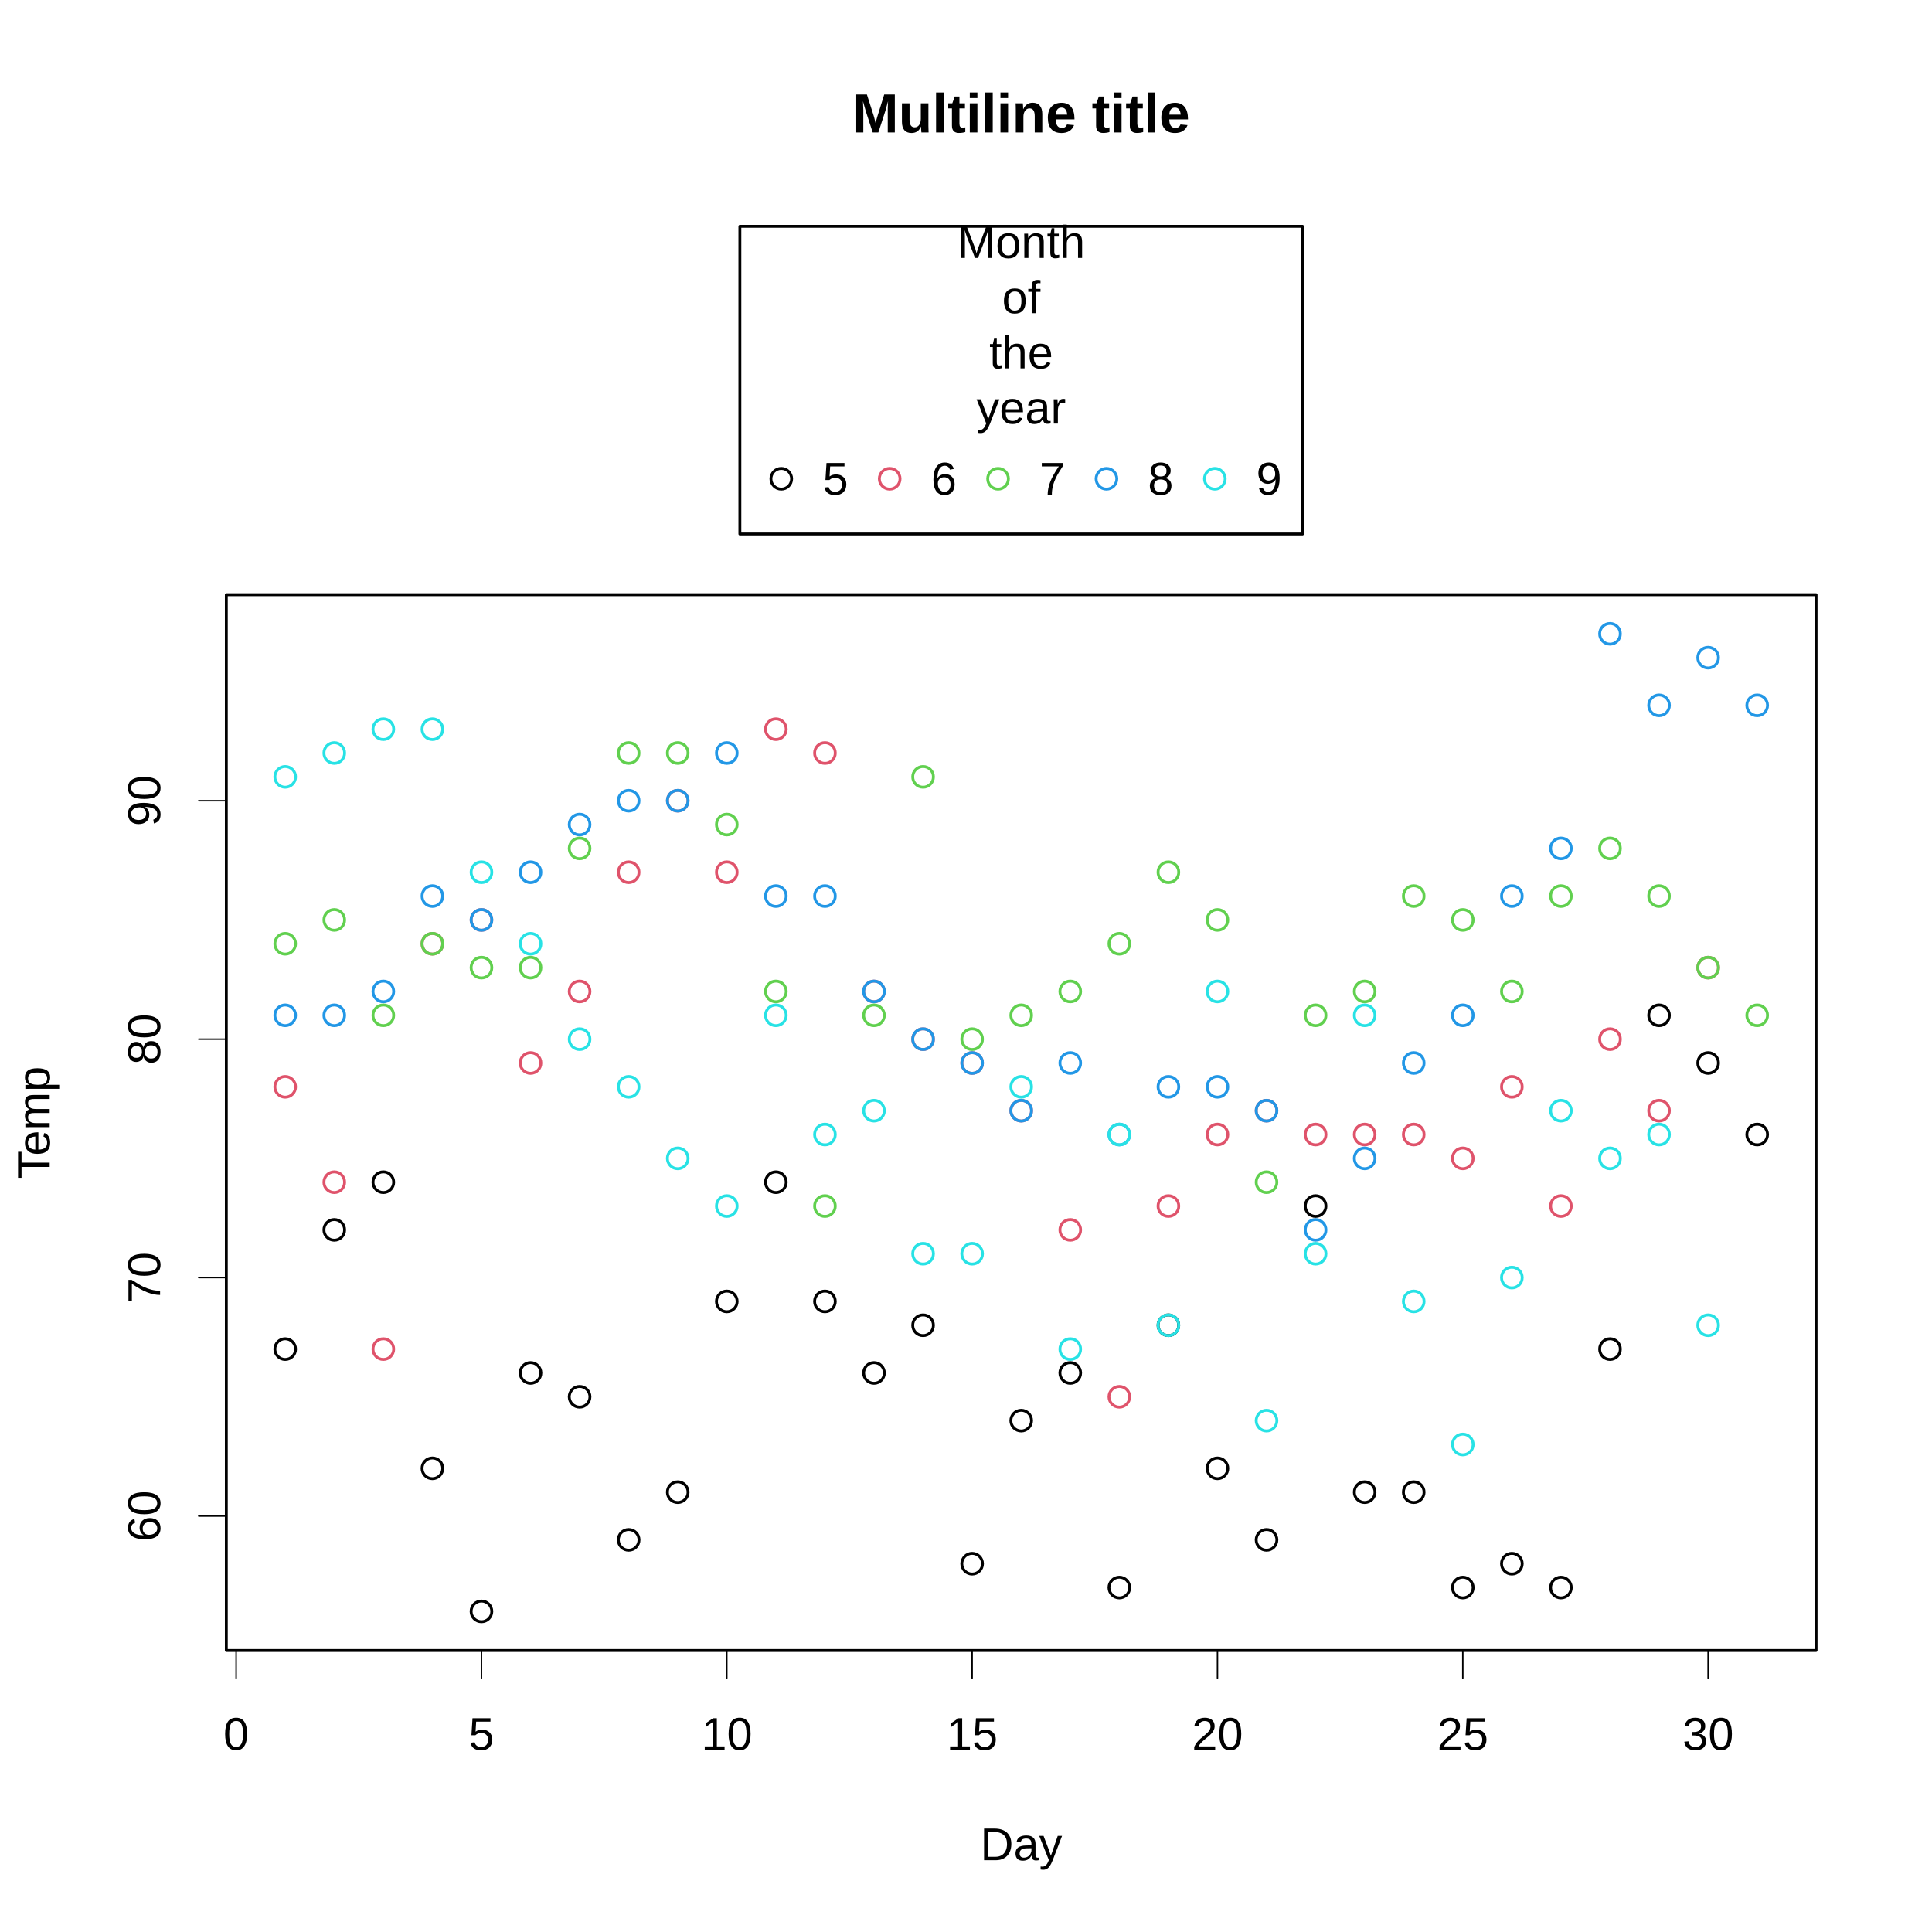
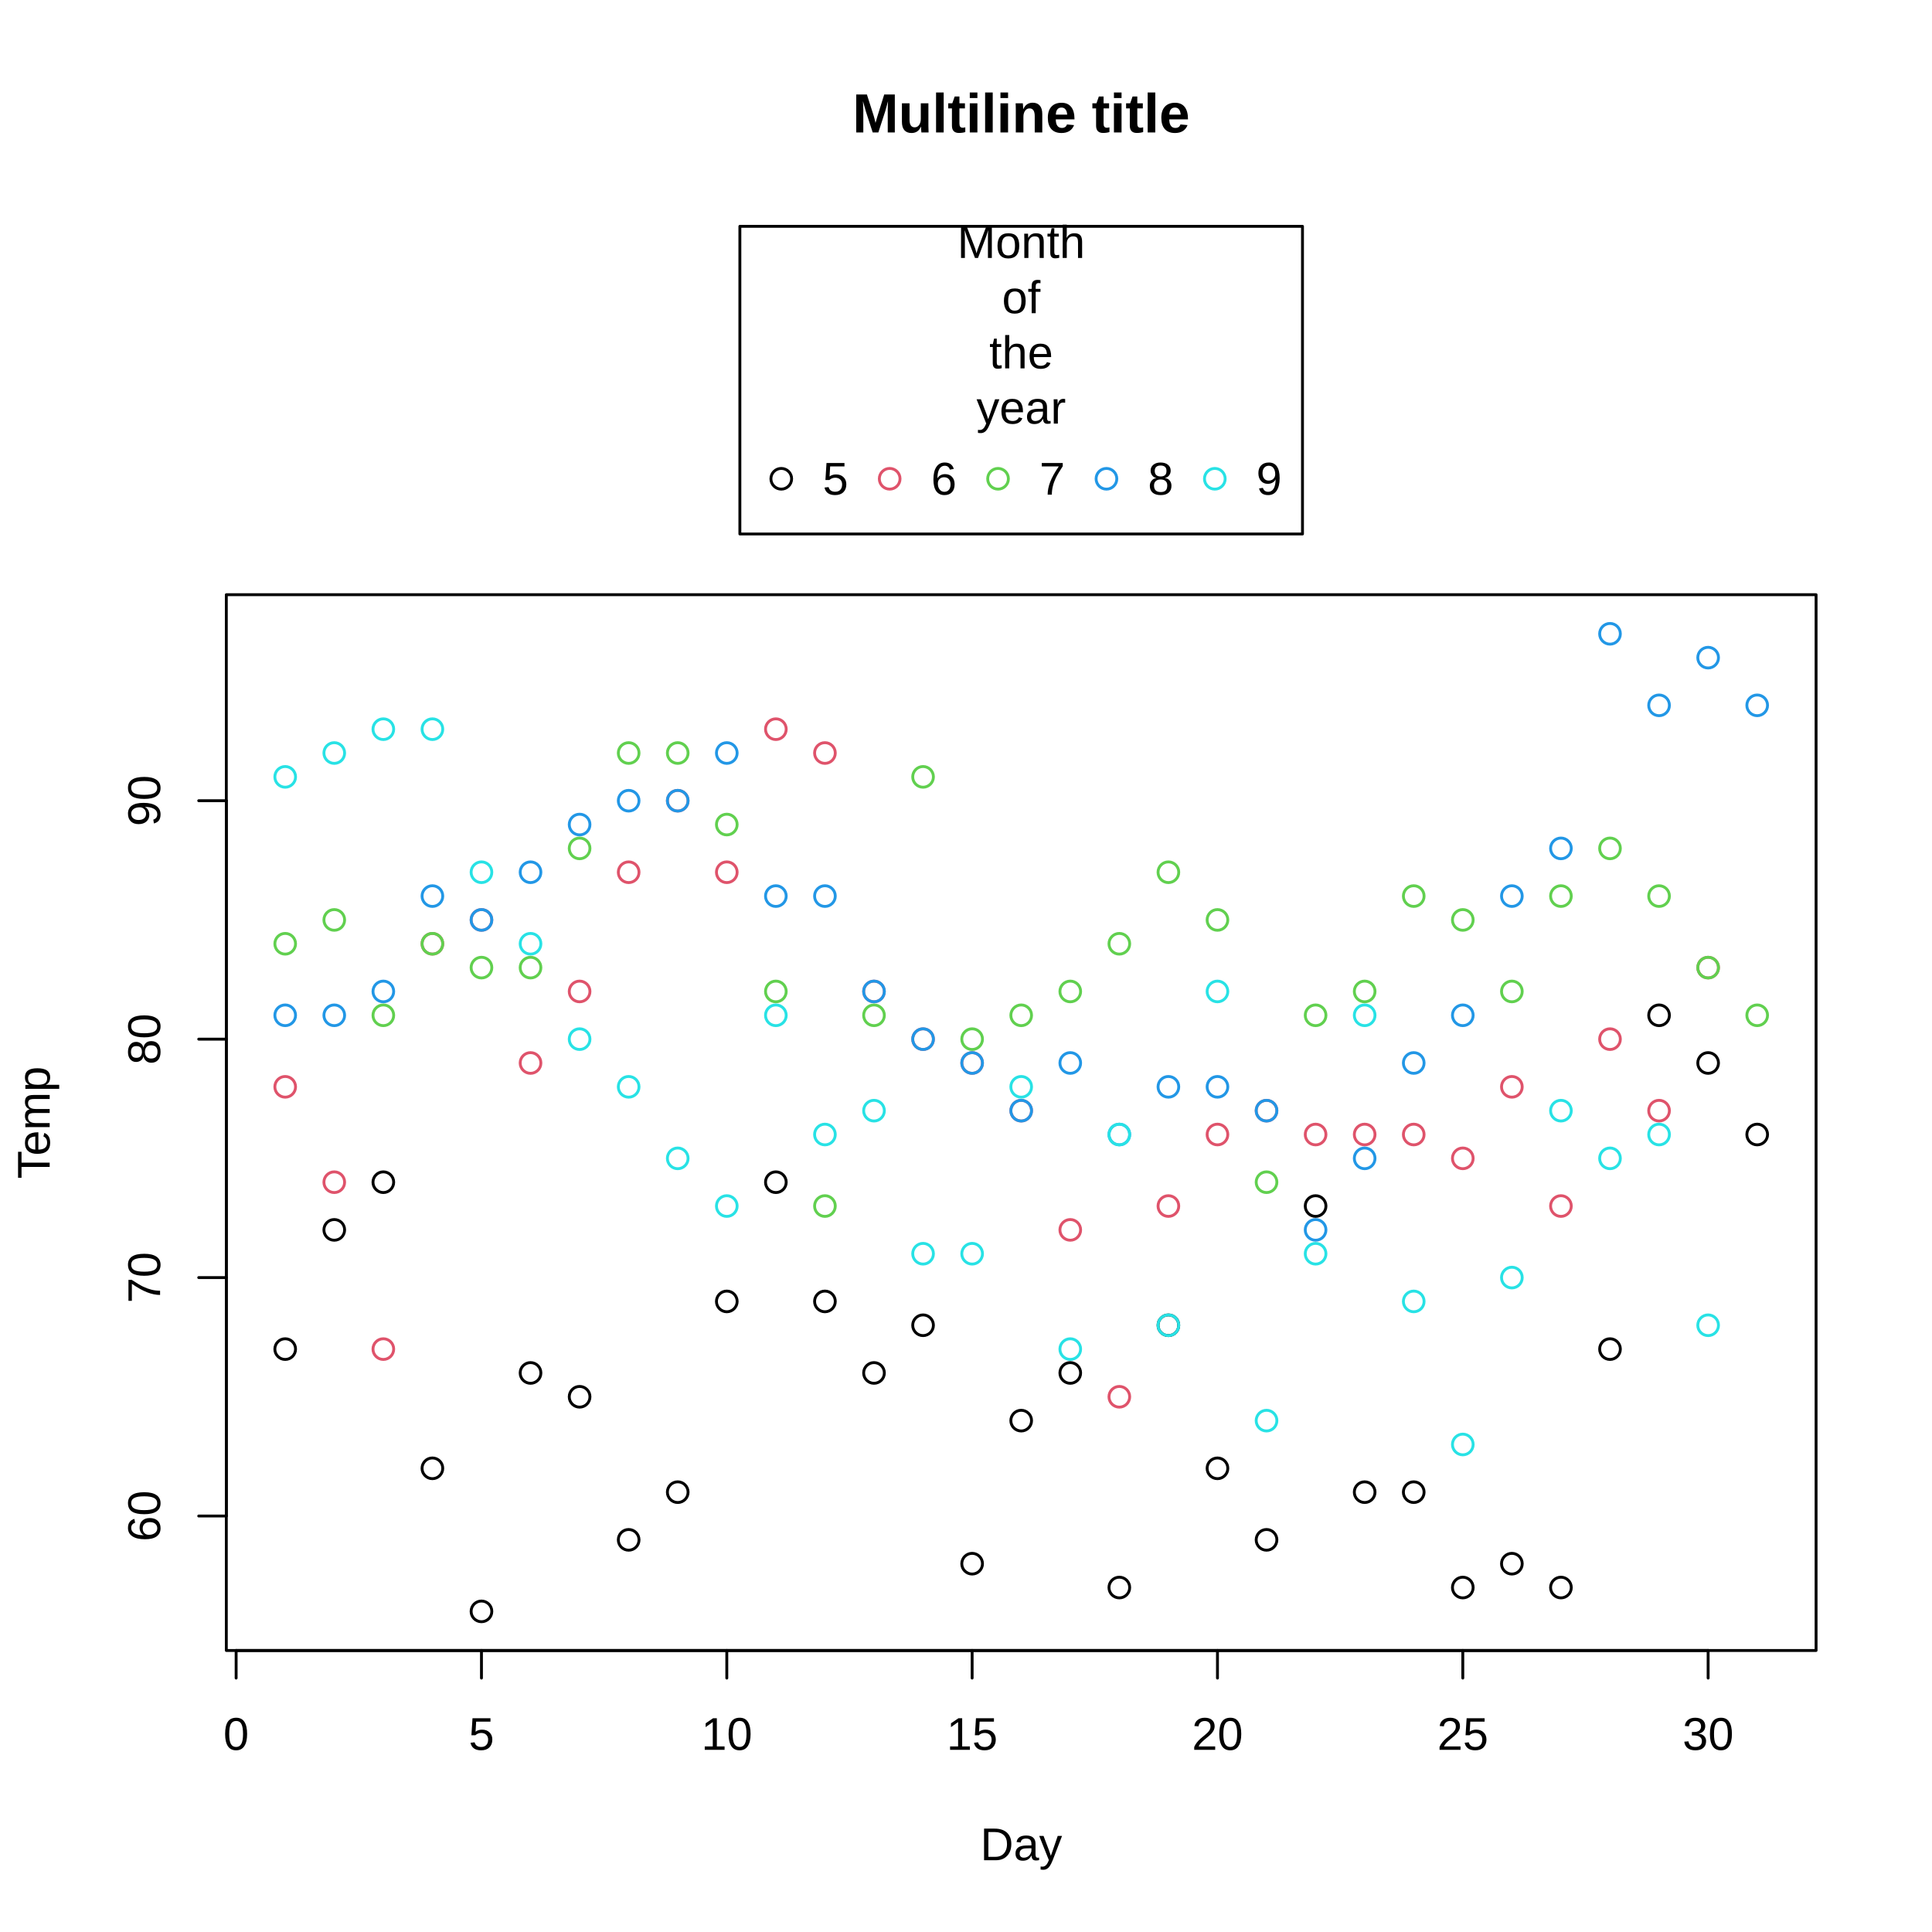
<svg xmlns="http://www.w3.org/2000/svg" class="svglite" width="504.00pt" height="504.00pt" viewBox="0 0 504.00 504.00">
  <defs>
    <style type="text/css">
    .svglite line, .svglite polyline, .svglite polygon, .svglite path, .svglite rect, .svglite circle {
      fill: none;
      stroke: #000000;
      stroke-linecap: round;
      stroke-linejoin: round;
      stroke-miterlimit: 10.00;
    }
    .svglite text {
      white-space: pre;
    }
  </style>
  </defs>
  <rect width="100%" height="100%" style="stroke: none; fill: #FFFFFF;" />
  <defs>
    <clipPath id="cpMC4wMHw1MDQuMDB8MC4wMHw1MDQuMDA=">
      <rect x="0.00" y="0.00" width="504.00" height="504.00" />
    </clipPath>
  </defs>
  <g clip-path="url(#cpMC4wMHw1MDQuMDB8MC4wMHw1MDQuMDA=)">
    <rect x="193.01" y="59.04" width="146.77" height="80.26" style="stroke-width: 0.75; fill: #FFFFFF;" />
    <circle cx="203.81" cy="124.90" r="2.70" style="stroke-width: 0.75;" />
    <circle cx="232.09" cy="124.90" r="2.70" style="stroke-width: 0.75; stroke: #DF536B;" />
    <circle cx="260.36" cy="124.90" r="2.70" style="stroke-width: 0.75; stroke: #61D04F;" />
    <circle cx="288.64" cy="124.90" r="2.70" style="stroke-width: 0.75; stroke: #2297E6;" />
    <circle cx="316.91" cy="124.90" r="2.70" style="stroke-width: 0.75; stroke: #28E2E5;" />
    <text x="266.40" y="67.30" text-anchor="middle" style="font-size: 12.00px; font-family: &quot;Liberation Sans&quot;;" textLength="33.36px" lengthAdjust="spacingAndGlyphs">Month</text>
    <text x="266.40" y="81.70" text-anchor="middle" style="font-size: 12.00px; font-family: &quot;Liberation Sans&quot;;" textLength="10.01px" lengthAdjust="spacingAndGlyphs">of</text>
    <text x="266.40" y="96.10" text-anchor="middle" style="font-size: 12.00px; font-family: &quot;Liberation Sans&quot;;" textLength="16.68px" lengthAdjust="spacingAndGlyphs">the</text>
    <text x="266.40" y="110.50" text-anchor="middle" style="font-size: 12.00px; font-family: &quot;Liberation Sans&quot;;" textLength="23.35px" lengthAdjust="spacingAndGlyphs">year</text>
    <text x="214.61" y="129.03" style="font-size: 12.00px; font-family: &quot;Liberation Sans&quot;;" textLength="6.67px" lengthAdjust="spacingAndGlyphs">5</text>
    <text x="242.89" y="129.03" style="font-size: 12.00px; font-family: &quot;Liberation Sans&quot;;" textLength="6.67px" lengthAdjust="spacingAndGlyphs">6</text>
    <text x="271.16" y="129.03" style="font-size: 12.00px; font-family: &quot;Liberation Sans&quot;;" textLength="6.67px" lengthAdjust="spacingAndGlyphs">7</text>
    <text x="299.44" y="129.03" style="font-size: 12.00px; font-family: &quot;Liberation Sans&quot;;" textLength="6.67px" lengthAdjust="spacingAndGlyphs">8</text>
    <text x="327.71" y="129.03" style="font-size: 12.00px; font-family: &quot;Liberation Sans&quot;;" textLength="6.67px" lengthAdjust="spacingAndGlyphs">9</text>
-     <text x="266.40" y="34.56" text-anchor="middle" style="font-size: 14.40px; font-weight: bold; font-family: &quot;Liberation Sans&quot;;" textLength="87.94px" lengthAdjust="spacingAndGlyphs">Multiline title</text>
  </g>
  <defs>
    <clipPath id="cpMC4wMHw1MDQuMDB8MS40NHw1MDQuMDA=">
      <rect x="0.00" y="1.44" width="504.00" height="502.56" />
    </clipPath>
  </defs>
  <g clip-path="url(#cpMC4wMHw1MDQuMDB8MS40NHw1MDQuMDA=)">
+     <text x="266.40" y="34.56" text-anchor="middle" style="font-size: 14.40px; font-weight: bold; font-family: &quot;Liberation Sans&quot;;" textLength="87.94px" lengthAdjust="spacingAndGlyphs">Multiline title</text>
    <text x="266.40" y="485.28" text-anchor="middle" style="font-size: 12.00px; font-family: &quot;Liberation Sans&quot;;" textLength="21.35px" lengthAdjust="spacingAndGlyphs">Day</text>
    <text transform="translate(12.96,292.85) rotate(-90)" text-anchor="middle" style="font-size: 12.00px; font-family: &quot;Liberation Sans&quot;;" textLength="29.35px" lengthAdjust="spacingAndGlyphs">Temp</text>
  </g>
  <g clip-path="url(#cpMC4wMHw1MDQuMDB8MC4wMHw1MDQuMDA=)">
-     <line x1="61.60" y1="430.56" x2="445.60" y2="430.56" style="stroke-width: 0.38;" />
-     <line x1="61.60" y1="430.56" x2="61.60" y2="437.76" style="stroke-width: 0.38;" />
-     <line x1="125.60" y1="430.56" x2="125.60" y2="437.76" style="stroke-width: 0.38;" />
-     <line x1="189.60" y1="430.56" x2="189.60" y2="437.76" style="stroke-width: 0.38;" />
-     <line x1="253.60" y1="430.56" x2="253.60" y2="437.76" style="stroke-width: 0.38;" />
-     <line x1="317.60" y1="430.56" x2="317.60" y2="437.76" style="stroke-width: 0.38;" />
-     <line x1="381.60" y1="430.56" x2="381.60" y2="437.76" style="stroke-width: 0.38;" />
-     <line x1="445.60" y1="430.56" x2="445.60" y2="437.76" style="stroke-width: 0.38;" />
+     <line x1="61.60" y1="430.56" x2="445.60" y2="430.56" style="stroke-width: 0.75;" />
+     <line x1="61.60" y1="430.56" x2="61.60" y2="437.76" style="stroke-width: 0.75;" />
+     <line x1="125.60" y1="430.56" x2="125.60" y2="437.76" style="stroke-width: 0.75;" />
+     <line x1="189.60" y1="430.56" x2="189.60" y2="437.76" style="stroke-width: 0.75;" />
+     <line x1="253.60" y1="430.56" x2="253.60" y2="437.76" style="stroke-width: 0.75;" />
+     <line x1="317.60" y1="430.56" x2="317.60" y2="437.76" style="stroke-width: 0.75;" />
+     <line x1="381.60" y1="430.56" x2="381.60" y2="437.76" style="stroke-width: 0.75;" />
+     <line x1="445.60" y1="430.56" x2="445.60" y2="437.76" style="stroke-width: 0.75;" />
    <text x="61.60" y="456.48" text-anchor="middle" style="font-size: 12.00px; font-family: &quot;Liberation Sans&quot;;" textLength="6.67px" lengthAdjust="spacingAndGlyphs">0</text>
    <text x="125.60" y="456.48" text-anchor="middle" style="font-size: 12.00px; font-family: &quot;Liberation Sans&quot;;" textLength="6.67px" lengthAdjust="spacingAndGlyphs">5</text>
    <text x="189.60" y="456.48" text-anchor="middle" style="font-size: 12.00px; font-family: &quot;Liberation Sans&quot;;" textLength="13.35px" lengthAdjust="spacingAndGlyphs">10</text>
    <text x="253.60" y="456.48" text-anchor="middle" style="font-size: 12.00px; font-family: &quot;Liberation Sans&quot;;" textLength="13.35px" lengthAdjust="spacingAndGlyphs">15</text>
    <text x="317.60" y="456.48" text-anchor="middle" style="font-size: 12.00px; font-family: &quot;Liberation Sans&quot;;" textLength="13.35px" lengthAdjust="spacingAndGlyphs">20</text>
    <text x="381.60" y="456.48" text-anchor="middle" style="font-size: 12.00px; font-family: &quot;Liberation Sans&quot;;" textLength="13.35px" lengthAdjust="spacingAndGlyphs">25</text>
    <text x="445.60" y="456.48" text-anchor="middle" style="font-size: 12.00px; font-family: &quot;Liberation Sans&quot;;" textLength="13.35px" lengthAdjust="spacingAndGlyphs">30</text>
-     <line x1="59.04" y1="395.48" x2="59.04" y2="208.88" style="stroke-width: 0.38;" />
-     <line x1="59.04" y1="395.48" x2="51.84" y2="395.48" style="stroke-width: 0.38;" />
-     <line x1="59.04" y1="333.28" x2="51.84" y2="333.28" style="stroke-width: 0.38;" />
-     <line x1="59.04" y1="271.08" x2="51.84" y2="271.08" style="stroke-width: 0.38;" />
-     <line x1="59.04" y1="208.88" x2="51.84" y2="208.88" style="stroke-width: 0.38;" />
+     <line x1="59.04" y1="395.48" x2="59.04" y2="208.88" style="stroke-width: 0.75;" />
+     <line x1="59.04" y1="395.48" x2="51.84" y2="395.48" style="stroke-width: 0.75;" />
+     <line x1="59.04" y1="333.28" x2="51.84" y2="333.28" style="stroke-width: 0.75;" />
+     <line x1="59.04" y1="271.08" x2="51.84" y2="271.08" style="stroke-width: 0.75;" />
+     <line x1="59.04" y1="208.88" x2="51.84" y2="208.88" style="stroke-width: 0.75;" />
    <text transform="translate(41.76,395.48) rotate(-90)" text-anchor="middle" style="font-size: 12.00px; font-family: &quot;Liberation Sans&quot;;" textLength="13.35px" lengthAdjust="spacingAndGlyphs">60</text>
    <text transform="translate(41.76,333.28) rotate(-90)" text-anchor="middle" style="font-size: 12.00px; font-family: &quot;Liberation Sans&quot;;" textLength="13.35px" lengthAdjust="spacingAndGlyphs">70</text>
    <text transform="translate(41.76,271.08) rotate(-90)" text-anchor="middle" style="font-size: 12.00px; font-family: &quot;Liberation Sans&quot;;" textLength="13.35px" lengthAdjust="spacingAndGlyphs">80</text>
    <text transform="translate(41.76,208.88) rotate(-90)" text-anchor="middle" style="font-size: 12.00px; font-family: &quot;Liberation Sans&quot;;" textLength="13.35px" lengthAdjust="spacingAndGlyphs">90</text>
    <polygon points="59.04,430.56 473.76,430.56 473.76,155.14 59.04,155.14 " style="stroke-width: 0.75;" />
  </g>
  <defs>
    <clipPath id="cpNTkuMDR8NDczLjc2fDE1NS4xNHw0MzAuNTY=">
      <rect x="59.04" y="155.14" width="414.72" height="275.42" />
    </clipPath>
  </defs>
  <g clip-path="url(#cpNTkuMDR8NDczLjc2fDE1NS4xNHw0MzAuNTY=)">
    <circle cx="74.40" cy="351.94" r="2.70" style="stroke-width: 0.75;" />
    <circle cx="87.20" cy="320.84" r="2.70" style="stroke-width: 0.75;" />
    <circle cx="100.00" cy="308.40" r="2.70" style="stroke-width: 0.75;" />
    <circle cx="112.80" cy="383.04" r="2.70" style="stroke-width: 0.75;" />
    <circle cx="125.60" cy="420.36" r="2.70" style="stroke-width: 0.75;" />
    <circle cx="138.40" cy="358.16" r="2.70" style="stroke-width: 0.75;" />
    <circle cx="151.20" cy="364.38" r="2.70" style="stroke-width: 0.75;" />
    <circle cx="164.00" cy="401.70" r="2.70" style="stroke-width: 0.75;" />
    <circle cx="176.80" cy="389.26" r="2.70" style="stroke-width: 0.75;" />
    <circle cx="189.60" cy="339.50" r="2.70" style="stroke-width: 0.75;" />
    <circle cx="202.40" cy="308.40" r="2.70" style="stroke-width: 0.75;" />
    <circle cx="215.20" cy="339.50" r="2.70" style="stroke-width: 0.75;" />
    <circle cx="228.00" cy="358.16" r="2.70" style="stroke-width: 0.75;" />
    <circle cx="240.80" cy="345.72" r="2.70" style="stroke-width: 0.75;" />
    <circle cx="253.60" cy="407.92" r="2.70" style="stroke-width: 0.75;" />
    <circle cx="266.40" cy="370.60" r="2.70" style="stroke-width: 0.75;" />
    <circle cx="279.20" cy="358.16" r="2.70" style="stroke-width: 0.75;" />
    <circle cx="292.00" cy="414.14" r="2.70" style="stroke-width: 0.75;" />
    <circle cx="304.80" cy="345.72" r="2.70" style="stroke-width: 0.75;" />
    <circle cx="317.60" cy="383.04" r="2.70" style="stroke-width: 0.75;" />
    <circle cx="330.40" cy="401.70" r="2.70" style="stroke-width: 0.75;" />
    <circle cx="343.20" cy="314.62" r="2.70" style="stroke-width: 0.75;" />
    <circle cx="356.00" cy="389.26" r="2.70" style="stroke-width: 0.75;" />
    <circle cx="368.80" cy="389.26" r="2.70" style="stroke-width: 0.75;" />
    <circle cx="381.60" cy="414.14" r="2.70" style="stroke-width: 0.75;" />
    <circle cx="394.40" cy="407.92" r="2.70" style="stroke-width: 0.75;" />
    <circle cx="407.20" cy="414.14" r="2.70" style="stroke-width: 0.75;" />
    <circle cx="420.00" cy="351.94" r="2.70" style="stroke-width: 0.75;" />
    <circle cx="432.80" cy="264.86" r="2.70" style="stroke-width: 0.75;" />
    <circle cx="445.60" cy="277.30" r="2.70" style="stroke-width: 0.75;" />
    <circle cx="458.40" cy="295.96" r="2.70" style="stroke-width: 0.75;" />
    <circle cx="74.40" cy="283.52" r="2.70" style="stroke-width: 0.75; stroke: #DF536B;" />
    <circle cx="87.20" cy="308.40" r="2.70" style="stroke-width: 0.75; stroke: #DF536B;" />
    <circle cx="100.00" cy="351.94" r="2.70" style="stroke-width: 0.75; stroke: #DF536B;" />
    <circle cx="112.80" cy="246.20" r="2.70" style="stroke-width: 0.75; stroke: #DF536B;" />
    <circle cx="125.60" cy="239.98" r="2.70" style="stroke-width: 0.75; stroke: #DF536B;" />
    <circle cx="138.40" cy="277.30" r="2.70" style="stroke-width: 0.75; stroke: #DF536B;" />
    <circle cx="151.20" cy="258.64" r="2.70" style="stroke-width: 0.75; stroke: #DF536B;" />
    <circle cx="164.00" cy="227.54" r="2.70" style="stroke-width: 0.75; stroke: #DF536B;" />
    <circle cx="176.80" cy="208.88" r="2.70" style="stroke-width: 0.75; stroke: #DF536B;" />
    <circle cx="189.60" cy="227.54" r="2.70" style="stroke-width: 0.75; stroke: #DF536B;" />
    <circle cx="202.40" cy="190.22" r="2.70" style="stroke-width: 0.75; stroke: #DF536B;" />
    <circle cx="215.20" cy="196.44" r="2.70" style="stroke-width: 0.75; stroke: #DF536B;" />
    <circle cx="228.00" cy="258.64" r="2.70" style="stroke-width: 0.75; stroke: #DF536B;" />
    <circle cx="240.80" cy="271.08" r="2.70" style="stroke-width: 0.75; stroke: #DF536B;" />
    <circle cx="253.60" cy="277.30" r="2.70" style="stroke-width: 0.75; stroke: #DF536B;" />
    <circle cx="266.40" cy="289.74" r="2.70" style="stroke-width: 0.75; stroke: #DF536B;" />
    <circle cx="279.20" cy="320.84" r="2.70" style="stroke-width: 0.75; stroke: #DF536B;" />
    <circle cx="292.00" cy="364.38" r="2.70" style="stroke-width: 0.75; stroke: #DF536B;" />
    <circle cx="304.80" cy="314.62" r="2.70" style="stroke-width: 0.75; stroke: #DF536B;" />
    <circle cx="317.60" cy="295.96" r="2.70" style="stroke-width: 0.75; stroke: #DF536B;" />
    <circle cx="330.40" cy="289.74" r="2.70" style="stroke-width: 0.75; stroke: #DF536B;" />
    <circle cx="343.20" cy="295.96" r="2.70" style="stroke-width: 0.75; stroke: #DF536B;" />
    <circle cx="356.00" cy="295.96" r="2.70" style="stroke-width: 0.75; stroke: #DF536B;" />
    <circle cx="368.80" cy="295.96" r="2.70" style="stroke-width: 0.75; stroke: #DF536B;" />
    <circle cx="381.60" cy="302.18" r="2.70" style="stroke-width: 0.75; stroke: #DF536B;" />
    <circle cx="394.40" cy="283.52" r="2.70" style="stroke-width: 0.75; stroke: #DF536B;" />
    <circle cx="407.20" cy="314.62" r="2.70" style="stroke-width: 0.75; stroke: #DF536B;" />
    <circle cx="420.00" cy="271.08" r="2.70" style="stroke-width: 0.75; stroke: #DF536B;" />
    <circle cx="432.80" cy="289.74" r="2.70" style="stroke-width: 0.75; stroke: #DF536B;" />
    <circle cx="445.60" cy="252.42" r="2.70" style="stroke-width: 0.75; stroke: #DF536B;" />
    <circle cx="74.40" cy="246.20" r="2.70" style="stroke-width: 0.75; stroke: #61D04F;" />
    <circle cx="87.20" cy="239.98" r="2.70" style="stroke-width: 0.75; stroke: #61D04F;" />
    <circle cx="100.00" cy="264.86" r="2.70" style="stroke-width: 0.75; stroke: #61D04F;" />
    <circle cx="112.80" cy="246.20" r="2.70" style="stroke-width: 0.75; stroke: #61D04F;" />
    <circle cx="125.60" cy="252.42" r="2.70" style="stroke-width: 0.75; stroke: #61D04F;" />
    <circle cx="138.40" cy="252.42" r="2.70" style="stroke-width: 0.75; stroke: #61D04F;" />
    <circle cx="151.20" cy="221.32" r="2.70" style="stroke-width: 0.75; stroke: #61D04F;" />
    <circle cx="164.00" cy="196.44" r="2.70" style="stroke-width: 0.75; stroke: #61D04F;" />
    <circle cx="176.80" cy="196.44" r="2.70" style="stroke-width: 0.75; stroke: #61D04F;" />
    <circle cx="189.60" cy="215.10" r="2.70" style="stroke-width: 0.75; stroke: #61D04F;" />
    <circle cx="202.40" cy="258.64" r="2.70" style="stroke-width: 0.75; stroke: #61D04F;" />
    <circle cx="215.20" cy="314.62" r="2.70" style="stroke-width: 0.75; stroke: #61D04F;" />
    <circle cx="228.00" cy="264.86" r="2.70" style="stroke-width: 0.75; stroke: #61D04F;" />
    <circle cx="240.80" cy="202.66" r="2.70" style="stroke-width: 0.75; stroke: #61D04F;" />
    <circle cx="253.60" cy="271.08" r="2.70" style="stroke-width: 0.75; stroke: #61D04F;" />
    <circle cx="266.40" cy="264.86" r="2.70" style="stroke-width: 0.75; stroke: #61D04F;" />
    <circle cx="279.20" cy="258.64" r="2.70" style="stroke-width: 0.75; stroke: #61D04F;" />
    <circle cx="292.00" cy="246.20" r="2.70" style="stroke-width: 0.75; stroke: #61D04F;" />
    <circle cx="304.80" cy="227.54" r="2.70" style="stroke-width: 0.75; stroke: #61D04F;" />
    <circle cx="317.60" cy="239.98" r="2.70" style="stroke-width: 0.75; stroke: #61D04F;" />
    <circle cx="330.40" cy="308.40" r="2.70" style="stroke-width: 0.75; stroke: #61D04F;" />
    <circle cx="343.20" cy="264.86" r="2.70" style="stroke-width: 0.75; stroke: #61D04F;" />
    <circle cx="356.00" cy="258.64" r="2.70" style="stroke-width: 0.75; stroke: #61D04F;" />
    <circle cx="368.80" cy="233.76" r="2.70" style="stroke-width: 0.75; stroke: #61D04F;" />
    <circle cx="381.60" cy="239.98" r="2.70" style="stroke-width: 0.75; stroke: #61D04F;" />
    <circle cx="394.40" cy="258.64" r="2.70" style="stroke-width: 0.75; stroke: #61D04F;" />
    <circle cx="407.20" cy="233.76" r="2.70" style="stroke-width: 0.75; stroke: #61D04F;" />
    <circle cx="420.00" cy="221.32" r="2.70" style="stroke-width: 0.75; stroke: #61D04F;" />
    <circle cx="432.80" cy="233.76" r="2.70" style="stroke-width: 0.75; stroke: #61D04F;" />
    <circle cx="445.60" cy="252.42" r="2.70" style="stroke-width: 0.75; stroke: #61D04F;" />
    <circle cx="458.40" cy="264.86" r="2.70" style="stroke-width: 0.75; stroke: #61D04F;" />
    <circle cx="74.40" cy="264.86" r="2.70" style="stroke-width: 0.75; stroke: #2297E6;" />
    <circle cx="87.20" cy="264.86" r="2.70" style="stroke-width: 0.75; stroke: #2297E6;" />
    <circle cx="100.00" cy="258.64" r="2.70" style="stroke-width: 0.75; stroke: #2297E6;" />
    <circle cx="112.80" cy="233.76" r="2.70" style="stroke-width: 0.75; stroke: #2297E6;" />
    <circle cx="125.60" cy="239.98" r="2.70" style="stroke-width: 0.75; stroke: #2297E6;" />
    <circle cx="138.40" cy="227.54" r="2.70" style="stroke-width: 0.75; stroke: #2297E6;" />
    <circle cx="151.20" cy="215.10" r="2.70" style="stroke-width: 0.75; stroke: #2297E6;" />
    <circle cx="164.00" cy="208.88" r="2.70" style="stroke-width: 0.75; stroke: #2297E6;" />
    <circle cx="176.80" cy="208.88" r="2.70" style="stroke-width: 0.75; stroke: #2297E6;" />
    <circle cx="189.60" cy="196.44" r="2.70" style="stroke-width: 0.75; stroke: #2297E6;" />
    <circle cx="202.40" cy="233.76" r="2.70" style="stroke-width: 0.75; stroke: #2297E6;" />
    <circle cx="215.20" cy="233.76" r="2.70" style="stroke-width: 0.75; stroke: #2297E6;" />
    <circle cx="228.00" cy="258.64" r="2.70" style="stroke-width: 0.75; stroke: #2297E6;" />
    <circle cx="240.80" cy="271.08" r="2.70" style="stroke-width: 0.75; stroke: #2297E6;" />
    <circle cx="253.60" cy="277.30" r="2.70" style="stroke-width: 0.75; stroke: #2297E6;" />
    <circle cx="266.40" cy="289.74" r="2.70" style="stroke-width: 0.75; stroke: #2297E6;" />
    <circle cx="279.20" cy="277.30" r="2.70" style="stroke-width: 0.75; stroke: #2297E6;" />
    <circle cx="292.00" cy="295.96" r="2.70" style="stroke-width: 0.75; stroke: #2297E6;" />
    <circle cx="304.80" cy="283.52" r="2.70" style="stroke-width: 0.75; stroke: #2297E6;" />
    <circle cx="317.60" cy="283.52" r="2.70" style="stroke-width: 0.75; stroke: #2297E6;" />
    <circle cx="330.40" cy="289.74" r="2.70" style="stroke-width: 0.75; stroke: #2297E6;" />
    <circle cx="343.20" cy="320.84" r="2.70" style="stroke-width: 0.75; stroke: #2297E6;" />
    <circle cx="356.00" cy="302.18" r="2.70" style="stroke-width: 0.75; stroke: #2297E6;" />
    <circle cx="368.80" cy="277.30" r="2.70" style="stroke-width: 0.75; stroke: #2297E6;" />
    <circle cx="381.60" cy="264.86" r="2.70" style="stroke-width: 0.75; stroke: #2297E6;" />
    <circle cx="394.40" cy="233.76" r="2.70" style="stroke-width: 0.75; stroke: #2297E6;" />
    <circle cx="407.20" cy="221.32" r="2.70" style="stroke-width: 0.75; stroke: #2297E6;" />
    <circle cx="420.00" cy="165.34" r="2.70" style="stroke-width: 0.75; stroke: #2297E6;" />
    <circle cx="432.80" cy="184.00" r="2.70" style="stroke-width: 0.75; stroke: #2297E6;" />
    <circle cx="445.60" cy="171.56" r="2.70" style="stroke-width: 0.75; stroke: #2297E6;" />
    <circle cx="458.40" cy="184.00" r="2.70" style="stroke-width: 0.75; stroke: #2297E6;" />
    <circle cx="74.40" cy="202.66" r="2.70" style="stroke-width: 0.75; stroke: #28E2E5;" />
    <circle cx="87.20" cy="196.44" r="2.70" style="stroke-width: 0.75; stroke: #28E2E5;" />
    <circle cx="100.00" cy="190.22" r="2.70" style="stroke-width: 0.75; stroke: #28E2E5;" />
    <circle cx="112.80" cy="190.22" r="2.70" style="stroke-width: 0.75; stroke: #28E2E5;" />
    <circle cx="125.60" cy="227.54" r="2.70" style="stroke-width: 0.75; stroke: #28E2E5;" />
    <circle cx="138.40" cy="246.20" r="2.70" style="stroke-width: 0.75; stroke: #28E2E5;" />
    <circle cx="151.20" cy="271.08" r="2.70" style="stroke-width: 0.75; stroke: #28E2E5;" />
    <circle cx="164.00" cy="283.52" r="2.70" style="stroke-width: 0.75; stroke: #28E2E5;" />
    <circle cx="176.80" cy="302.18" r="2.70" style="stroke-width: 0.75; stroke: #28E2E5;" />
    <circle cx="189.60" cy="314.62" r="2.70" style="stroke-width: 0.75; stroke: #28E2E5;" />
    <circle cx="202.40" cy="264.86" r="2.70" style="stroke-width: 0.75; stroke: #28E2E5;" />
    <circle cx="215.20" cy="295.96" r="2.70" style="stroke-width: 0.75; stroke: #28E2E5;" />
    <circle cx="228.00" cy="289.74" r="2.70" style="stroke-width: 0.75; stroke: #28E2E5;" />
    <circle cx="240.80" cy="327.06" r="2.70" style="stroke-width: 0.75; stroke: #28E2E5;" />
    <circle cx="253.60" cy="327.06" r="2.70" style="stroke-width: 0.75; stroke: #28E2E5;" />
    <circle cx="266.40" cy="283.52" r="2.70" style="stroke-width: 0.75; stroke: #28E2E5;" />
    <circle cx="279.20" cy="351.94" r="2.70" style="stroke-width: 0.75; stroke: #28E2E5;" />
    <circle cx="292.00" cy="295.96" r="2.70" style="stroke-width: 0.75; stroke: #28E2E5;" />
    <circle cx="304.80" cy="345.72" r="2.70" style="stroke-width: 0.75; stroke: #28E2E5;" />
    <circle cx="317.60" cy="258.64" r="2.70" style="stroke-width: 0.75; stroke: #28E2E5;" />
    <circle cx="330.40" cy="370.60" r="2.70" style="stroke-width: 0.75; stroke: #28E2E5;" />
    <circle cx="343.20" cy="327.06" r="2.70" style="stroke-width: 0.75; stroke: #28E2E5;" />
    <circle cx="356.00" cy="264.86" r="2.70" style="stroke-width: 0.75; stroke: #28E2E5;" />
    <circle cx="368.80" cy="339.50" r="2.70" style="stroke-width: 0.75; stroke: #28E2E5;" />
    <circle cx="381.60" cy="376.82" r="2.70" style="stroke-width: 0.75; stroke: #28E2E5;" />
    <circle cx="394.40" cy="333.28" r="2.70" style="stroke-width: 0.75; stroke: #28E2E5;" />
    <circle cx="407.20" cy="289.74" r="2.70" style="stroke-width: 0.75; stroke: #28E2E5;" />
    <circle cx="420.00" cy="302.18" r="2.70" style="stroke-width: 0.75; stroke: #28E2E5;" />
    <circle cx="432.80" cy="295.96" r="2.70" style="stroke-width: 0.75; stroke: #28E2E5;" />
    <circle cx="445.60" cy="345.72" r="2.70" style="stroke-width: 0.75; stroke: #28E2E5;" />
  </g>
</svg>
